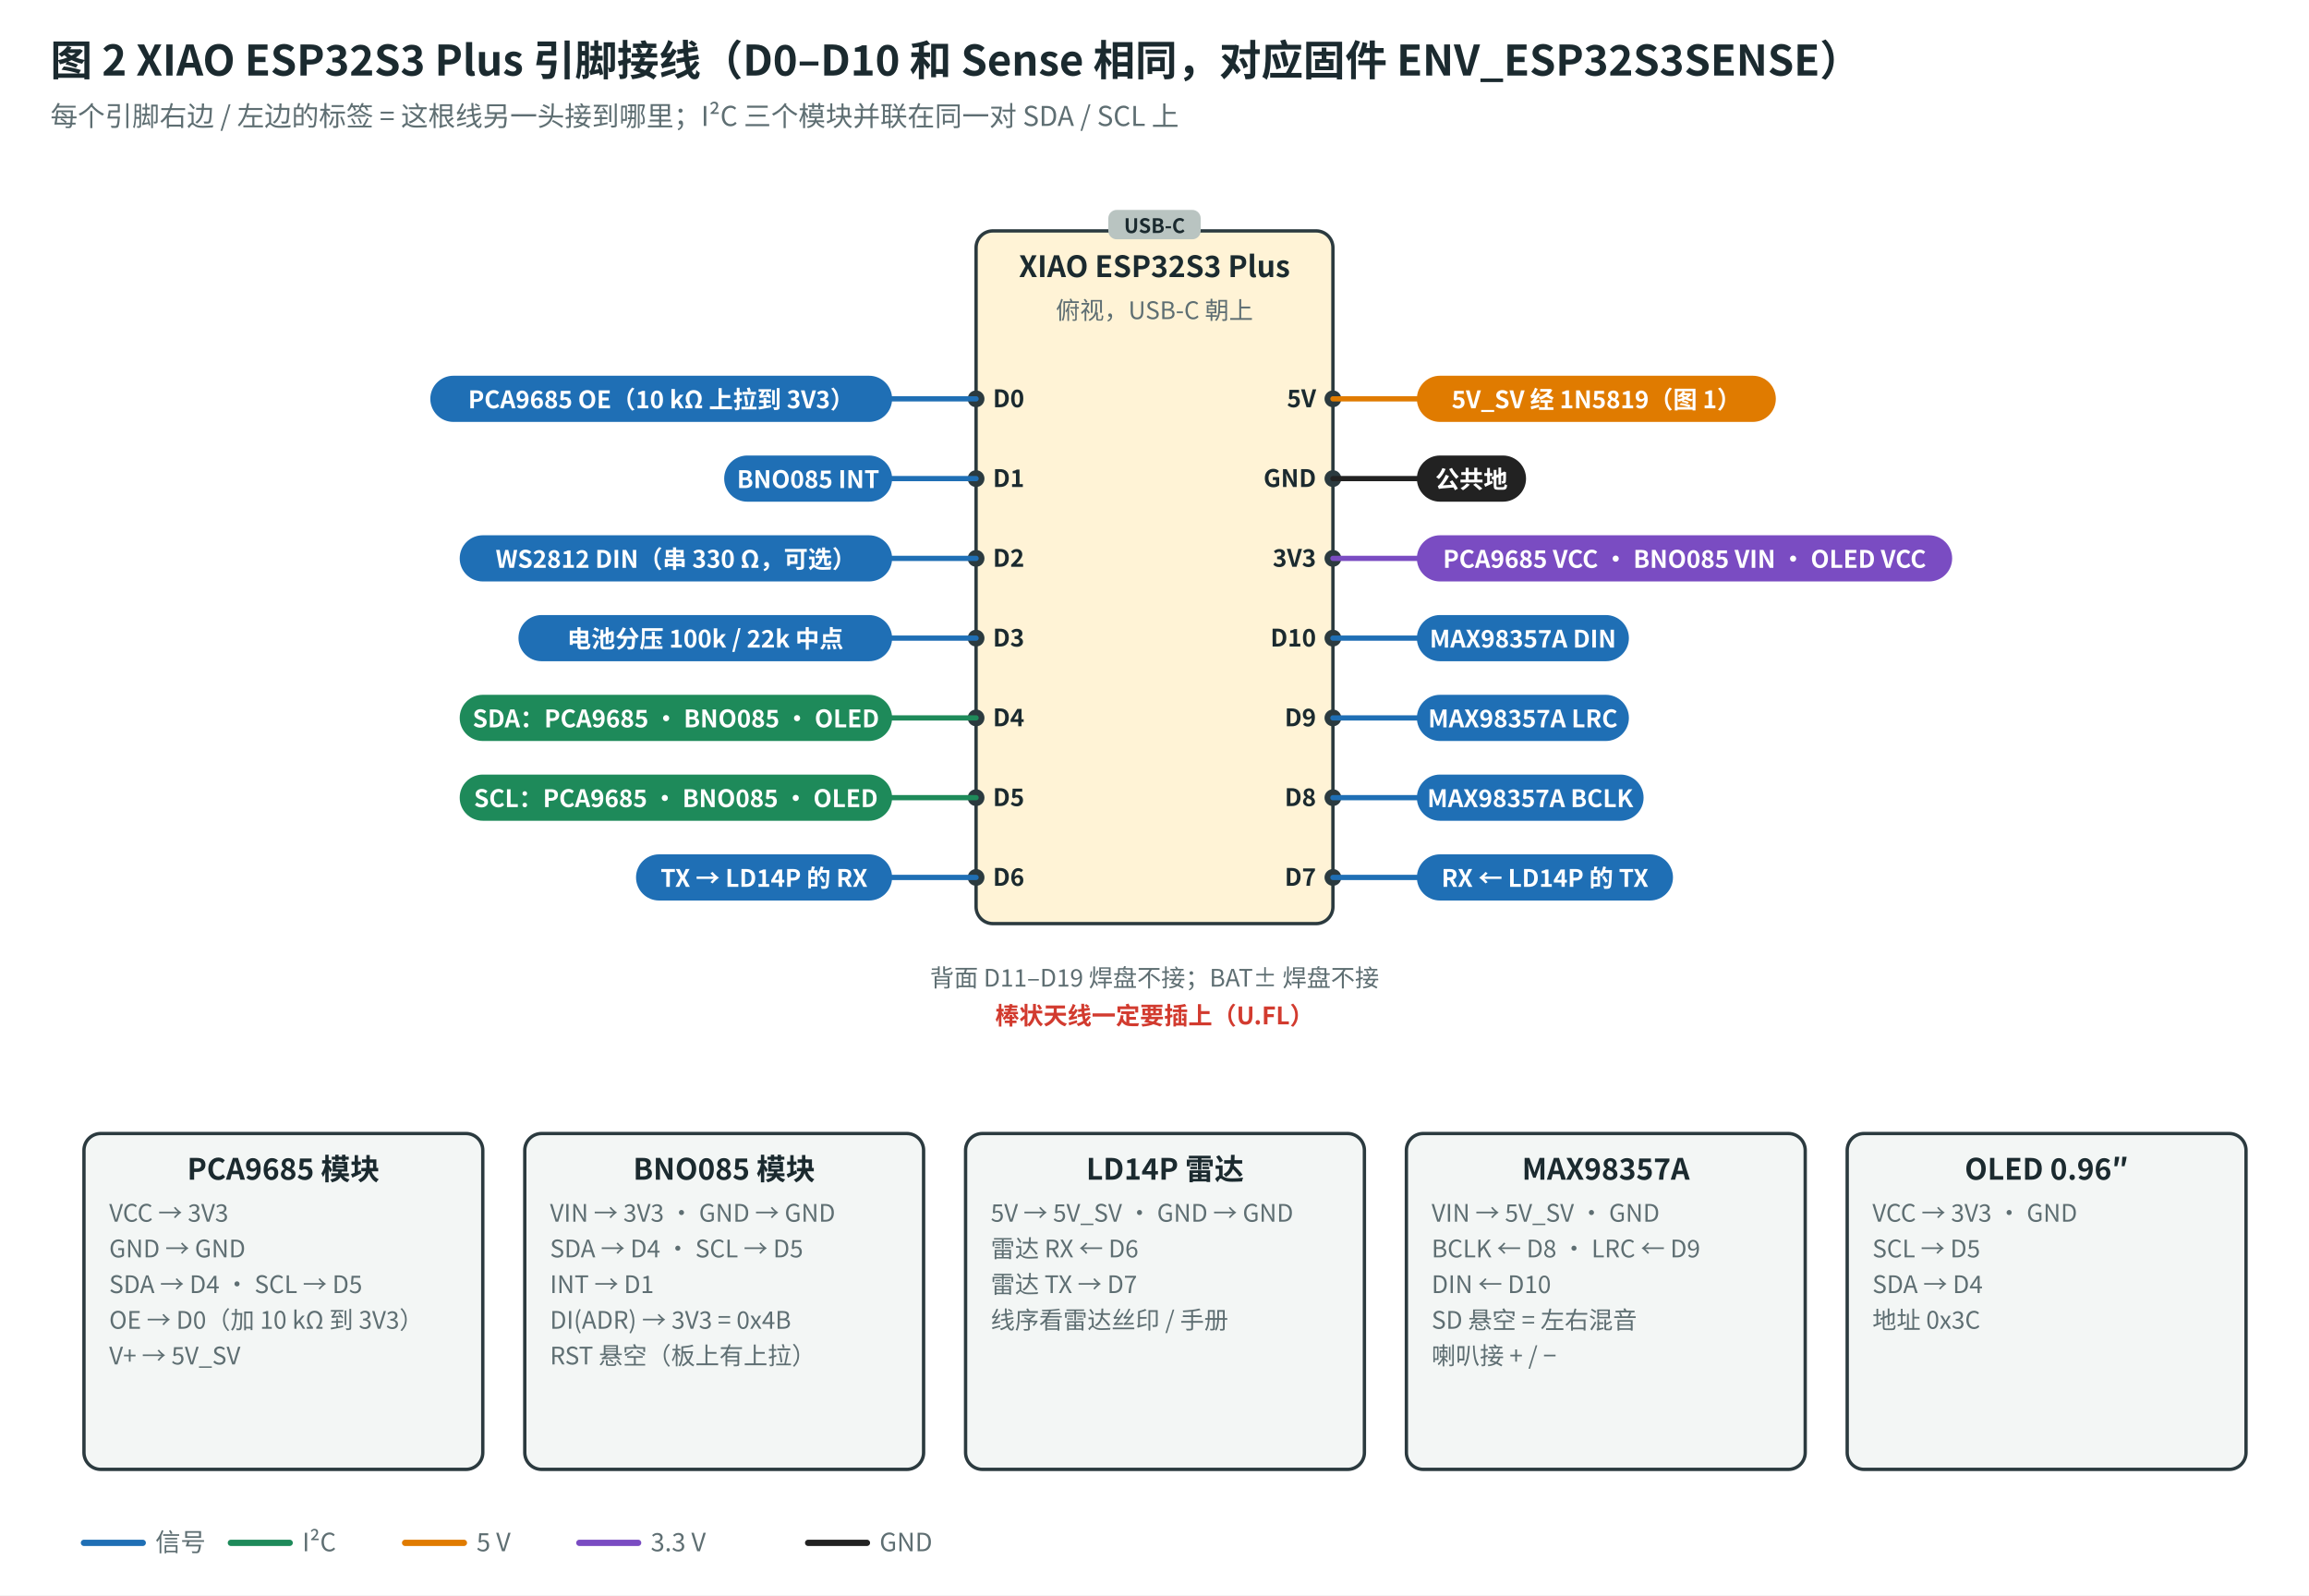
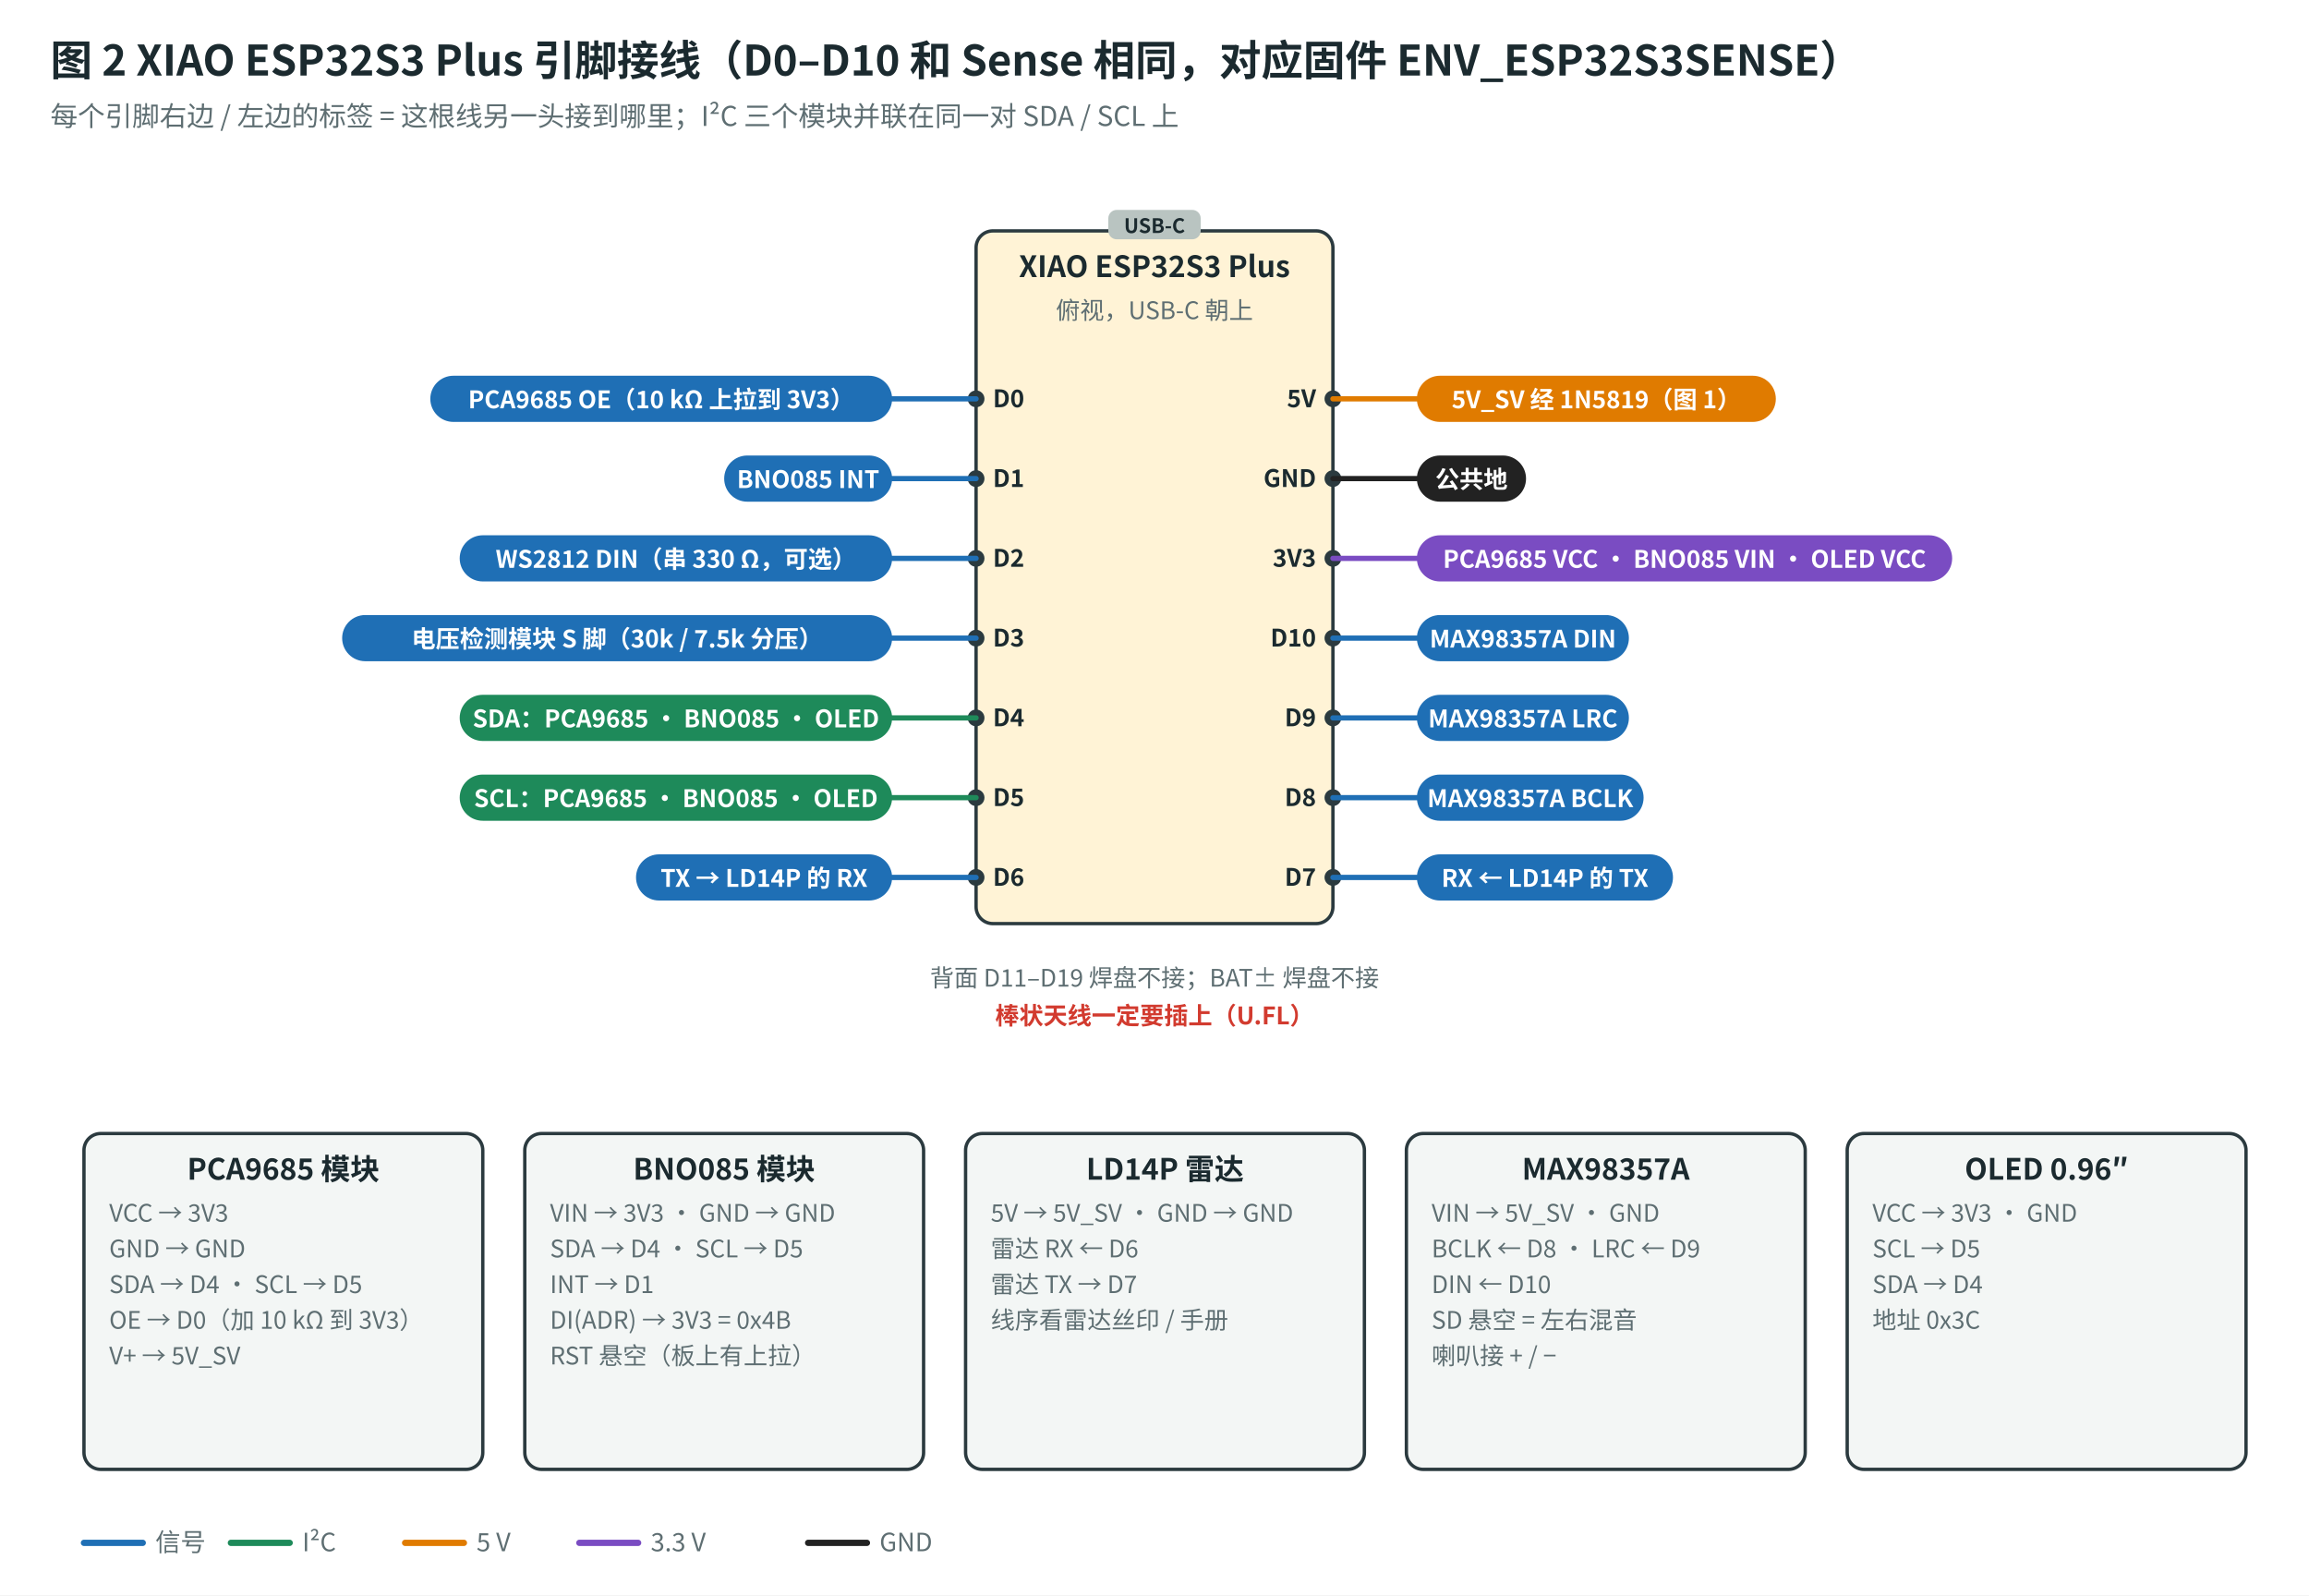
<svg xmlns="http://www.w3.org/2000/svg" width="1100" height="760" viewBox="0 0 1100 760" font-family="'PingFang SC','Microsoft YaHei','Noto Sans CJK SC','WenQuanYi Zen Hei',sans-serif">
  <rect width="1100" height="760" fill="#FFFFFF" />
  <text x="24" y="36" font-size="20" text-anchor="start" font-weight="700" fill="#1B2A2F">图 2  XIAO ESP32S3 Plus 引脚接线（D0–D10 和 Sense 相同，对应固件 ENV_ESP32S3SENSE）</text>
  <text x="24" y="60" font-size="13" text-anchor="start" font-weight="400" fill="#5E6E72">每个引脚右边 / 左边的标签 = 这根线另一头接到哪里；I²C 三个模块并联在同一对 SDA / SCL 上</text>
  <rect x="465" y="110" width="170" height="330" rx="8" fill="#FFF3D6" stroke="#2B3A3F" stroke-width="1.6" />
  <text x="550.0" y="132" font-size="14" text-anchor="middle" font-weight="700" fill="#1B2A2F">XIAO ESP32S3 Plus</text>
  <text x="550.0" y="152" font-size="11.5" text-anchor="middle" font-weight="400" fill="#5E6E72">俯视，USB-C 朝上</text>
  <rect x="528.0" y="100" width="44" height="14" rx="4" fill="#B9C4C1" />
  <text x="550.0" y="111" font-size="9.5" text-anchor="middle" font-weight="700" fill="#1B2A2F">USB-C</text>
  <circle cx="465" cy="190" r="4" fill="#2B3A3F" />
  <text x="473" y="194" font-size="11.5" text-anchor="start" font-weight="600" fill="#1B2A2F">D0</text>
  <circle cx="465" cy="228" r="4" fill="#2B3A3F" />
  <text x="473" y="232" font-size="11.5" text-anchor="start" font-weight="600" fill="#1B2A2F">D1</text>
  <circle cx="465" cy="266" r="4" fill="#2B3A3F" />
  <text x="473" y="270" font-size="11.5" text-anchor="start" font-weight="600" fill="#1B2A2F">D2</text>
  <circle cx="465" cy="304" r="4" fill="#2B3A3F" />
  <text x="473" y="308" font-size="11.5" text-anchor="start" font-weight="600" fill="#1B2A2F">D3</text>
  <circle cx="465" cy="342" r="4" fill="#2B3A3F" />
  <text x="473" y="346" font-size="11.5" text-anchor="start" font-weight="600" fill="#1B2A2F">D4</text>
  <circle cx="465" cy="380" r="4" fill="#2B3A3F" />
  <text x="473" y="384" font-size="11.5" text-anchor="start" font-weight="600" fill="#1B2A2F">D5</text>
  <circle cx="465" cy="418" r="4" fill="#2B3A3F" />
  <text x="473" y="422" font-size="11.5" text-anchor="start" font-weight="600" fill="#1B2A2F">D6</text>
  <circle cx="635" cy="190" r="4" fill="#2B3A3F" />
  <text x="627" y="194" font-size="11.5" text-anchor="end" font-weight="600" fill="#1B2A2F">5V</text>
  <circle cx="635" cy="228" r="4" fill="#2B3A3F" />
  <text x="627" y="232" font-size="11.5" text-anchor="end" font-weight="600" fill="#1B2A2F">GND</text>
  <circle cx="635" cy="266" r="4" fill="#2B3A3F" />
  <text x="627" y="270" font-size="11.5" text-anchor="end" font-weight="600" fill="#1B2A2F">3V3</text>
  <circle cx="635" cy="304" r="4" fill="#2B3A3F" />
  <text x="627" y="308" font-size="11.5" text-anchor="end" font-weight="600" fill="#1B2A2F">D10</text>
  <circle cx="635" cy="342" r="4" fill="#2B3A3F" />
  <text x="627" y="346" font-size="11.5" text-anchor="end" font-weight="600" fill="#1B2A2F">D9</text>
  <circle cx="635" cy="380" r="4" fill="#2B3A3F" />
  <text x="627" y="384" font-size="11.5" text-anchor="end" font-weight="600" fill="#1B2A2F">D8</text>
  <circle cx="635" cy="418" r="4" fill="#2B3A3F" />
  <text x="627" y="422" font-size="11.5" text-anchor="end" font-weight="600" fill="#1B2A2F">D7</text>
  <path d="M465,190 L425,190" fill="none" stroke="#1F6FB5" stroke-width="2.5" stroke-linejoin="round" stroke-linecap="round" />
  <rect x="205.0" y="179" width="220.0" height="22" rx="11" fill="#1F6FB5" />
  <text x="315.0" y="194.5" font-size="11.5" text-anchor="middle" font-weight="700" fill="#FFFFFF">PCA9685 OE（10 kΩ 上拉到 3V3）</text>
  <path d="M465,228 L425,228" fill="none" stroke="#1F6FB5" stroke-width="2.5" stroke-linejoin="round" stroke-linecap="round" />
  <rect x="345.0" y="217" width="80.0" height="22" rx="11" fill="#1F6FB5" />
  <text x="385.0" y="232.5" font-size="11.5" text-anchor="middle" font-weight="700" fill="#FFFFFF">BNO085 INT</text>
  <path d="M465,266 L425,266" fill="none" stroke="#1F6FB5" stroke-width="2.5" stroke-linejoin="round" stroke-linecap="round" />
  <rect x="219.0" y="255" width="206.0" height="22" rx="11" fill="#1F6FB5" />
  <text x="322.0" y="270.5" font-size="11.5" text-anchor="middle" font-weight="700" fill="#FFFFFF">WS2812 DIN（串 330 Ω，可选）</text>
  <path d="M465,304 L425,304" fill="none" stroke="#1F6FB5" stroke-width="2.5" stroke-linejoin="round" stroke-linecap="round" />
-   <rect x="247.0" y="293" width="178.0" height="22" rx="11" fill="#1F6FB5" />
-   <text x="336.0" y="308.5" font-size="11.5" text-anchor="middle" font-weight="700" fill="#FFFFFF">电池分压 100k / 22k 中点</text>
+   <rect x="163.0" y="293" width="262.0" height="22" rx="11" fill="#1F6FB5" />
+   <text x="294.0" y="308.5" font-size="11.5" text-anchor="middle" font-weight="700" fill="#FFFFFF">电压检测模块 S 脚（30k / 7.5k 分压）</text>
  <path d="M465,342 L425,342" fill="none" stroke="#1E8A5A" stroke-width="2.5" stroke-linejoin="round" stroke-linecap="round" />
  <rect x="219.0" y="331" width="206.0" height="22" rx="11" fill="#1E8A5A" />
  <text x="322.0" y="346.5" font-size="11.5" text-anchor="middle" font-weight="700" fill="#FFFFFF">SDA：PCA9685 · BNO085 · OLED</text>
  <path d="M465,380 L425,380" fill="none" stroke="#1E8A5A" stroke-width="2.5" stroke-linejoin="round" stroke-linecap="round" />
  <rect x="219.0" y="369" width="206.0" height="22" rx="11" fill="#1E8A5A" />
  <text x="322.0" y="384.5" font-size="11.5" text-anchor="middle" font-weight="700" fill="#FFFFFF">SCL：PCA9685 · BNO085 · OLED</text>
  <path d="M465,418 L425,418" fill="none" stroke="#1F6FB5" stroke-width="2.5" stroke-linejoin="round" stroke-linecap="round" />
  <rect x="303.0" y="407" width="122.0" height="22" rx="11" fill="#1F6FB5" />
  <text x="364.0" y="422.5" font-size="11.5" text-anchor="middle" font-weight="700" fill="#FFFFFF">TX → LD14P 的 RX</text>
  <path d="M635,190 L675,190" fill="none" stroke="#E07B00" stroke-width="2.5" stroke-linejoin="round" stroke-linecap="round" />
  <rect x="675" y="179" width="171.0" height="22" rx="11" fill="#E07B00" />
  <text x="760.5" y="194.5" font-size="11.5" text-anchor="middle" font-weight="700" fill="#FFFFFF">5V_SV 经 1N5819（图 1）</text>
  <path d="M635,228 L675,228" fill="none" stroke="#222222" stroke-width="2.5" stroke-linejoin="round" stroke-linecap="round" />
  <rect x="675" y="217" width="52.0" height="22" rx="11" fill="#222222" />
  <text x="701.0" y="232.5" font-size="11.5" text-anchor="middle" font-weight="700" fill="#FFFFFF">公共地</text>
  <path d="M635,266 L675,266" fill="none" stroke="#7A4CC2" stroke-width="2.5" stroke-linejoin="round" stroke-linecap="round" />
  <rect x="675" y="255" width="255.0" height="22" rx="11" fill="#7A4CC2" />
  <text x="802.5" y="270.5" font-size="11.5" text-anchor="middle" font-weight="700" fill="#FFFFFF">PCA9685 VCC · BNO085 VIN · OLED VCC</text>
  <path d="M635,304 L675,304" fill="none" stroke="#1F6FB5" stroke-width="2.5" stroke-linejoin="round" stroke-linecap="round" />
  <rect x="675" y="293" width="101.0" height="22" rx="11" fill="#1F6FB5" />
  <text x="725.5" y="308.5" font-size="11.5" text-anchor="middle" font-weight="700" fill="#FFFFFF">MAX98357A DIN</text>
  <path d="M635,342 L675,342" fill="none" stroke="#1F6FB5" stroke-width="2.5" stroke-linejoin="round" stroke-linecap="round" />
  <rect x="675" y="331" width="101.0" height="22" rx="11" fill="#1F6FB5" />
  <text x="725.5" y="346.5" font-size="11.5" text-anchor="middle" font-weight="700" fill="#FFFFFF">MAX98357A LRC</text>
  <path d="M635,380 L675,380" fill="none" stroke="#1F6FB5" stroke-width="2.5" stroke-linejoin="round" stroke-linecap="round" />
  <rect x="675" y="369" width="108.0" height="22" rx="11" fill="#1F6FB5" />
  <text x="729.0" y="384.5" font-size="11.5" text-anchor="middle" font-weight="700" fill="#FFFFFF">MAX98357A BCLK</text>
  <path d="M635,418 L675,418" fill="none" stroke="#1F6FB5" stroke-width="2.5" stroke-linejoin="round" stroke-linecap="round" />
  <rect x="675" y="407" width="122.0" height="22" rx="11" fill="#1F6FB5" />
  <text x="736.0" y="422.5" font-size="11.5" text-anchor="middle" font-weight="700" fill="#FFFFFF">RX ← LD14P 的 TX</text>
  <text x="550" y="470" font-size="11.5" text-anchor="middle" font-weight="400" fill="#5E6E72">背面 D11–D19 焊盘不接；BAT± 焊盘不接</text>
  <text x="550" y="488" font-size="11.5" text-anchor="middle" font-weight="700" fill="#D23B2F">棒状天线一定要插上（U.FL）</text>
  <rect x="40" y="540" width="190" height="160" rx="8" fill="#F3F6F5" stroke="#2B3A3F" stroke-width="1.6" />
  <text x="135.0" y="562" font-size="14" text-anchor="middle" font-weight="700" fill="#1B2A2F">PCA9685 模块</text>
  <text x="52" y="582" font-size="11.5" text-anchor="start" font-weight="400" fill="#5E6E72">VCC → 3V3</text>
  <text x="52" y="599" font-size="11.5" text-anchor="start" font-weight="400" fill="#5E6E72">GND → GND</text>
  <text x="52" y="616" font-size="11.5" text-anchor="start" font-weight="400" fill="#5E6E72">SDA → D4 · SCL → D5</text>
  <text x="52" y="633" font-size="11.5" text-anchor="start" font-weight="400" fill="#5E6E72">OE → D0（加 10 kΩ 到 3V3）</text>
  <text x="52" y="650" font-size="11.5" text-anchor="start" font-weight="400" fill="#5E6E72">V+ → 5V_SV</text>
  <rect x="250" y="540" width="190" height="160" rx="8" fill="#F3F6F5" stroke="#2B3A3F" stroke-width="1.6" />
  <text x="345.0" y="562" font-size="14" text-anchor="middle" font-weight="700" fill="#1B2A2F">BNO085 模块</text>
  <text x="262" y="582" font-size="11.5" text-anchor="start" font-weight="400" fill="#5E6E72">VIN → 3V3 · GND → GND</text>
  <text x="262" y="599" font-size="11.5" text-anchor="start" font-weight="400" fill="#5E6E72">SDA → D4 · SCL → D5</text>
  <text x="262" y="616" font-size="11.5" text-anchor="start" font-weight="400" fill="#5E6E72">INT → D1</text>
  <text x="262" y="633" font-size="11.5" text-anchor="start" font-weight="400" fill="#5E6E72">DI(ADR) → 3V3 = 0x4B</text>
  <text x="262" y="650" font-size="11.5" text-anchor="start" font-weight="400" fill="#5E6E72">RST 悬空（板上有上拉）</text>
  <rect x="460" y="540" width="190" height="160" rx="8" fill="#F3F6F5" stroke="#2B3A3F" stroke-width="1.6" />
  <text x="555.0" y="562" font-size="14" text-anchor="middle" font-weight="700" fill="#1B2A2F">LD14P 雷达</text>
  <text x="472" y="582" font-size="11.5" text-anchor="start" font-weight="400" fill="#5E6E72">5V → 5V_SV · GND → GND</text>
  <text x="472" y="599" font-size="11.5" text-anchor="start" font-weight="400" fill="#5E6E72">雷达 RX ← D6</text>
  <text x="472" y="616" font-size="11.5" text-anchor="start" font-weight="400" fill="#5E6E72">雷达 TX → D7</text>
  <text x="472" y="633" font-size="11.5" text-anchor="start" font-weight="400" fill="#5E6E72">线序看雷达丝印 / 手册</text>
  <rect x="670" y="540" width="190" height="160" rx="8" fill="#F3F6F5" stroke="#2B3A3F" stroke-width="1.6" />
  <text x="765.0" y="562" font-size="14" text-anchor="middle" font-weight="700" fill="#1B2A2F">MAX98357A</text>
  <text x="682" y="582" font-size="11.5" text-anchor="start" font-weight="400" fill="#5E6E72">VIN → 5V_SV · GND</text>
  <text x="682" y="599" font-size="11.5" text-anchor="start" font-weight="400" fill="#5E6E72">BCLK ← D8 · LRC ← D9</text>
  <text x="682" y="616" font-size="11.5" text-anchor="start" font-weight="400" fill="#5E6E72">DIN ← D10</text>
  <text x="682" y="633" font-size="11.5" text-anchor="start" font-weight="400" fill="#5E6E72">SD 悬空 = 左右混音</text>
  <text x="682" y="650" font-size="11.5" text-anchor="start" font-weight="400" fill="#5E6E72">喇叭接 + / −</text>
  <rect x="880" y="540" width="190" height="160" rx="8" fill="#F3F6F5" stroke="#2B3A3F" stroke-width="1.6" />
  <text x="975.0" y="562" font-size="14" text-anchor="middle" font-weight="700" fill="#1B2A2F">OLED 0.96″</text>
  <text x="892" y="582" font-size="11.5" text-anchor="start" font-weight="400" fill="#5E6E72">VCC → 3V3 · GND</text>
  <text x="892" y="599" font-size="11.5" text-anchor="start" font-weight="400" fill="#5E6E72">SCL → D5</text>
  <text x="892" y="616" font-size="11.5" text-anchor="start" font-weight="400" fill="#5E6E72">SDA → D4</text>
  <text x="892" y="633" font-size="11.5" text-anchor="start" font-weight="400" fill="#5E6E72">地址 0x3C</text>
  <path d="M40,735 L68,735" fill="none" stroke="#1F6FB5" stroke-width="3" stroke-linejoin="round" stroke-linecap="round" />
  <text x="74" y="739" font-size="12" text-anchor="start" font-weight="400" fill="#5E6E72">信号</text>
  <path d="M110,735 L138,735" fill="none" stroke="#1E8A5A" stroke-width="3" stroke-linejoin="round" stroke-linecap="round" />
  <text x="144" y="739" font-size="12" text-anchor="start" font-weight="400" fill="#5E6E72">I²C</text>
  <path d="M193,735 L221,735" fill="none" stroke="#E07B00" stroke-width="3" stroke-linejoin="round" stroke-linecap="round" />
  <text x="227" y="739" font-size="12" text-anchor="start" font-weight="400" fill="#5E6E72">5 V</text>
  <path d="M276,735 L304,735" fill="none" stroke="#7A4CC2" stroke-width="3" stroke-linejoin="round" stroke-linecap="round" />
  <text x="310" y="739" font-size="12" text-anchor="start" font-weight="400" fill="#5E6E72">3.3 V</text>
  <path d="M385,735 L413,735" fill="none" stroke="#222222" stroke-width="3" stroke-linejoin="round" stroke-linecap="round" />
  <text x="419" y="739" font-size="12" text-anchor="start" font-weight="400" fill="#5E6E72">GND</text>
</svg>
